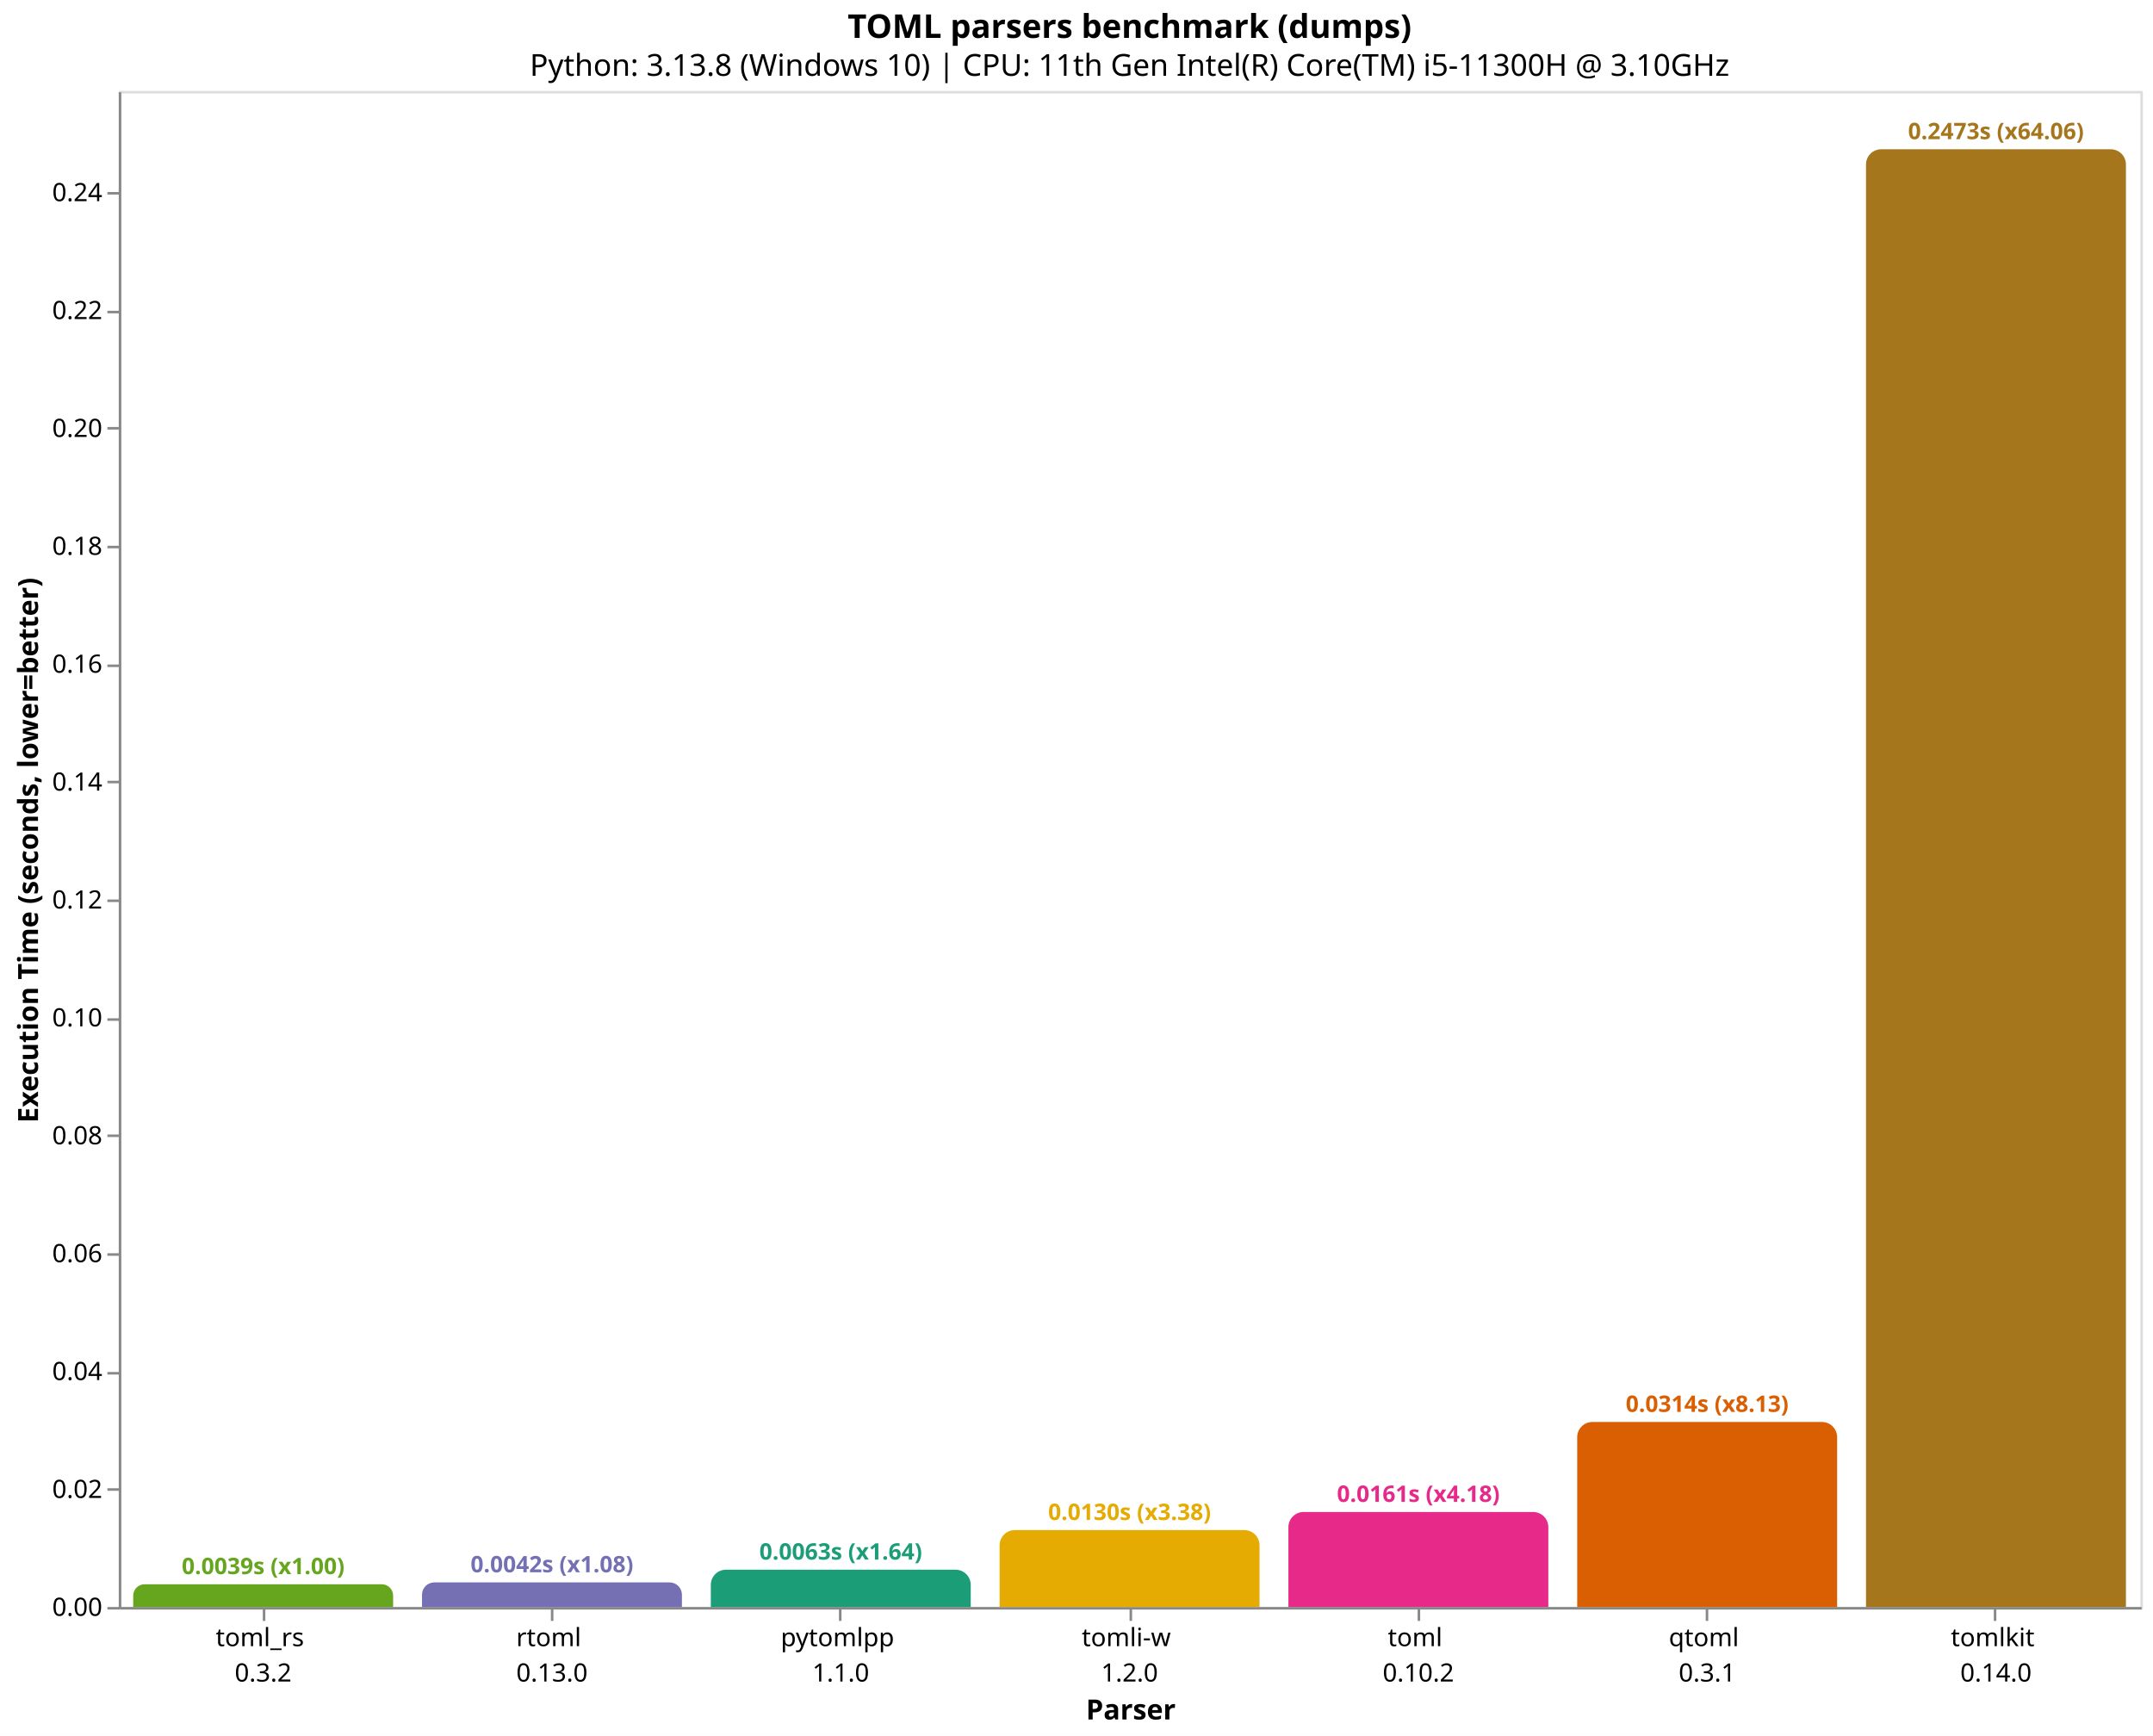
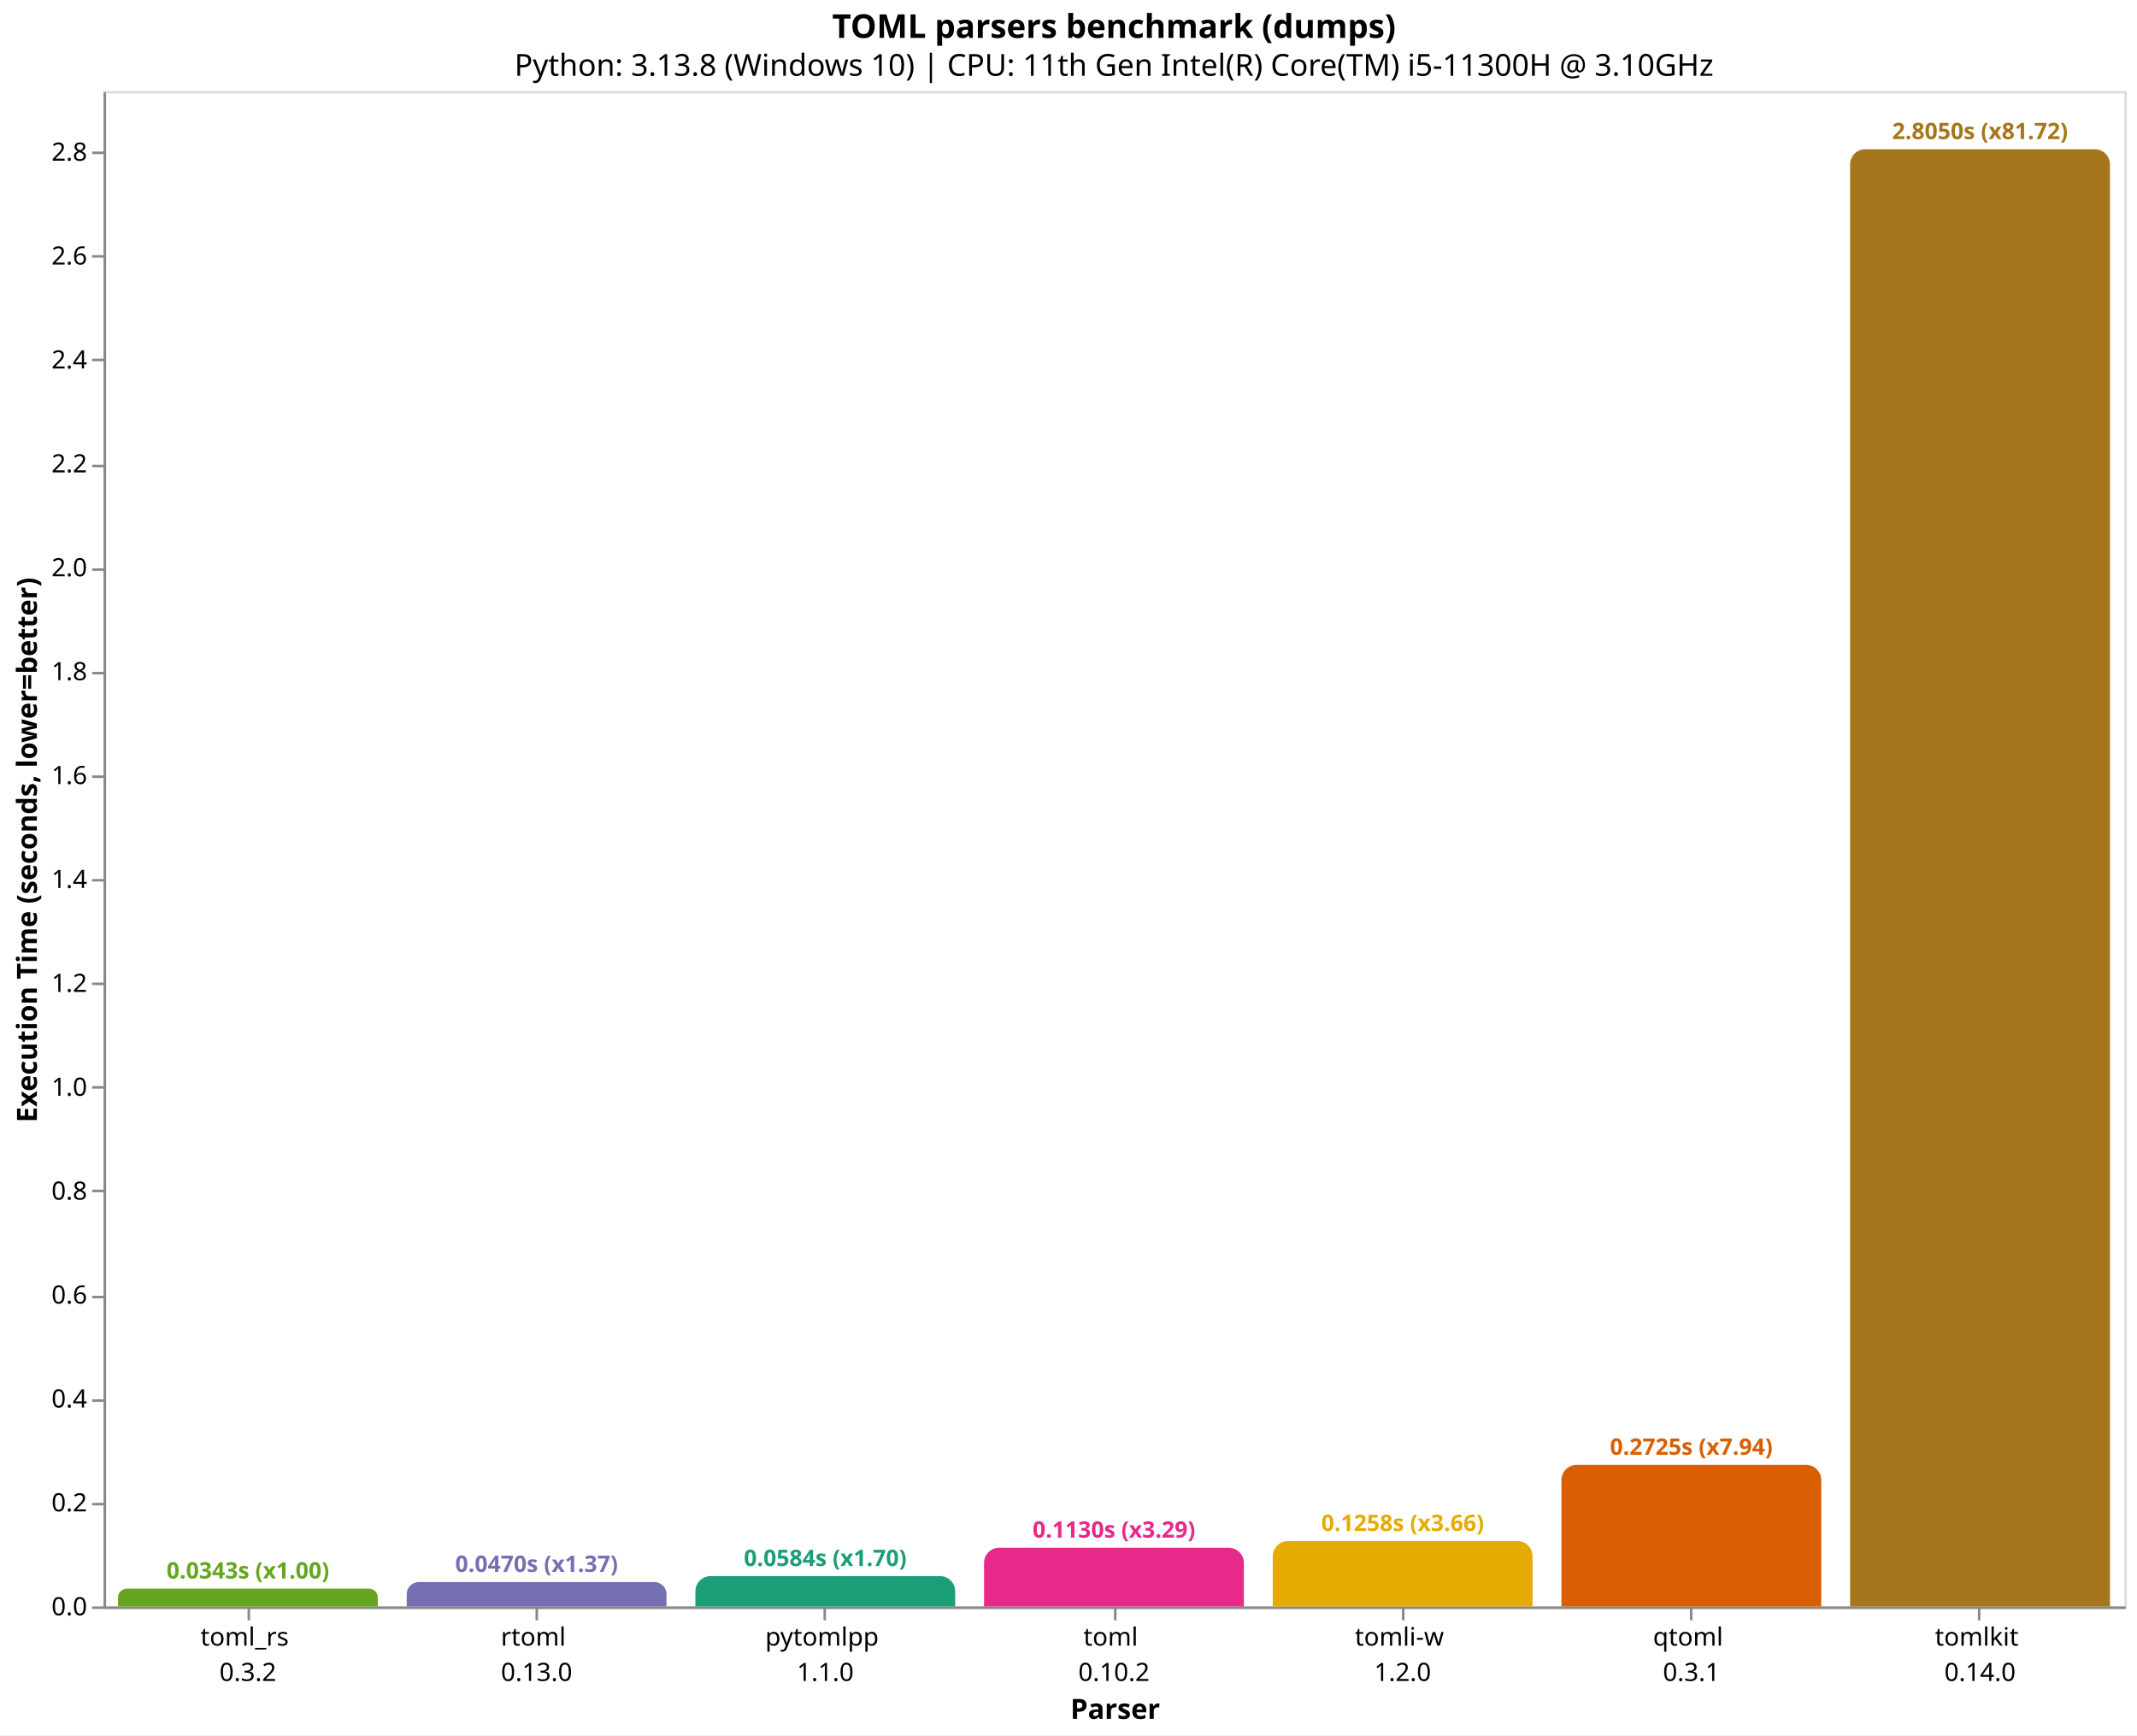
- <svg xmlns="http://www.w3.org/2000/svg" version="1.1" class="marks" width="852" height="687" viewBox="0 0 852 687">
-   <rect width="852" height="687" fill="white" />
-   <g fill="none" stroke-miterlimit="10" transform="translate(47,36)">
+ <svg xmlns="http://www.w3.org/2000/svg" version="1.1" class="marks" width="846" height="687" viewBox="0 0 846 687">
+   <rect width="846" height="687" fill="white" />
+   <g fill="none" stroke-miterlimit="10" transform="translate(41,36)">
    <g class="mark-group role-frame root" role="graphics-object" aria-roledescription="group mark container">
      <g transform="translate(0,0)">
        <path class="background" aria-hidden="true" d="M0.5,0.5h800v600h-800Z" stroke="#ddd" />
        <g>
-           <g class="mark-group role-axis" role="graphics-symbol" aria-roledescription="axis" aria-label="X-axis titled 'Parser' for a discrete scale with 7 values: toml_rs&#10;0.3.2, rtoml&#10;0.13.0, pytomlpp&#10;1.1.0, tomli-w&#10;1.2.0, toml&#10;0.10.2, qtoml&#10;0.3.1, tomlkit&#10;0.14.0">
+           <g class="mark-group role-axis" role="graphics-symbol" aria-roledescription="axis" aria-label="X-axis titled 'Parser' for a discrete scale with 7 values: toml_rs&#10;0.3.2, rtoml&#10;0.13.0, pytomlpp&#10;1.1.0, toml&#10;0.10.2, tomli-w&#10;1.2.0, qtoml&#10;0.3.1, tomlkit&#10;0.14.0">
            <g transform="translate(0.5,600.5)">
              <path class="background" aria-hidden="true" d="M0,0h0v0h0Z" pointer-events="none" />
              <g>
                <g class="mark-rule role-axis-tick" pointer-events="none">
                  <line transform="translate(57,0)" x2="0" y2="5" stroke="#888" stroke-width="1" opacity="1" />
                  <line transform="translate(171,0)" x2="0" y2="5" stroke="#888" stroke-width="1" opacity="1" />
                  <line transform="translate(285,0)" x2="0" y2="5" stroke="#888" stroke-width="1" opacity="1" />
                  <line transform="translate(400,0)" x2="0" y2="5" stroke="#888" stroke-width="1" opacity="1" />
                  <line transform="translate(514,0)" x2="0" y2="5" stroke="#888" stroke-width="1" opacity="1" />
                  <line transform="translate(628,0)" x2="0" y2="5" stroke="#888" stroke-width="1" opacity="1" />
                  <line transform="translate(742,0)" x2="0" y2="5" stroke="#888" stroke-width="1" opacity="1" />
                </g>
                <g class="mark-text role-axis-label" pointer-events="none">
                  <text text-anchor="middle" transform="translate(56.64286,15)" font-family="sans-serif" font-size="10px" fill="#000" opacity="1">
                    <tspan>toml_rs</tspan>
                    <tspan x="0" dy="14">0.3.2</tspan>
                  </text>
                  <text text-anchor="middle" transform="translate(170.9286,15)" font-family="sans-serif" font-size="10px" fill="#000" opacity="1">
                    <tspan>rtoml</tspan>
                    <tspan x="0" dy="14">0.13.0</tspan>
                  </text>
                  <text text-anchor="middle" transform="translate(285.2143,15)" font-family="sans-serif" font-size="10px" fill="#000" opacity="1">
                    <tspan>pytomlpp</tspan>
                    <tspan x="0" dy="14">1.1.0</tspan>
                  </text>
                  <text text-anchor="middle" transform="translate(399.5,15)" font-family="sans-serif" font-size="10px" fill="#000" opacity="1">
+                     <tspan>toml</tspan>
+                     <tspan x="0" dy="14">0.10.2</tspan>
+                   </text>
+                   <text text-anchor="middle" transform="translate(513.7857,15)" font-family="sans-serif" font-size="10px" fill="#000" opacity="1">
                    <tspan>tomli-w</tspan>
                    <tspan x="0" dy="14">1.2.0</tspan>
-                   </text>
-                   <text text-anchor="middle" transform="translate(513.7857,15)" font-family="sans-serif" font-size="10px" fill="#000" opacity="1">
-                     <tspan>toml</tspan>
-                     <tspan x="0" dy="14">0.10.2</tspan>
                  </text>
                  <text text-anchor="middle" transform="translate(628.0714,15)" font-family="sans-serif" font-size="10px" fill="#000" opacity="1">
                    <tspan>qtoml</tspan>
                    <tspan x="0" dy="14">0.3.1</tspan>
                  </text>
                  <text text-anchor="middle" transform="translate(742.3571,15)" font-family="sans-serif" font-size="10px" fill="#000" opacity="1">
                    <tspan>tomlkit</tspan>
                    <tspan x="0" dy="14">0.14.0</tspan>
                  </text>
                </g>
                <g class="mark-rule role-axis-domain" pointer-events="none">
                  <line transform="translate(0,0)" x2="800" y2="0" stroke="#888" stroke-width="1" opacity="1" />
                </g>
                <g class="mark-text role-axis-title" pointer-events="none">
                  <text text-anchor="middle" transform="translate(400,44)" font-family="sans-serif" font-size="11px" font-weight="bold" fill="#000" opacity="1">Parser</text>
                </g>
              </g>
              <path class="foreground" aria-hidden="true" d="" pointer-events="none" display="none" />
            </g>
          </g>
-           <g class="mark-group role-axis" role="graphics-symbol" aria-roledescription="axis" aria-label="Y-axis titled 'Execution Time (seconds, lower=better)' for a linear scale with values from 0.00 to 0.26">
+           <g class="mark-group role-axis" role="graphics-symbol" aria-roledescription="axis" aria-label="Y-axis titled 'Execution Time (seconds, lower=better)' for a linear scale with values from 0.0 to 2.9">
            <g transform="translate(0.5,0.5)">
              <path class="background" aria-hidden="true" d="M0,0h0v0h0Z" pointer-events="none" />
              <g>
                <g class="mark-rule role-axis-tick" pointer-events="none">
                  <line transform="translate(0,600)" x2="-5" y2="0" stroke="#888" stroke-width="1" opacity="1" />
-                   <line transform="translate(0,553)" x2="-5" y2="0" stroke="#888" stroke-width="1" opacity="1" />
-                   <line transform="translate(0,507)" x2="-5" y2="0" stroke="#888" stroke-width="1" opacity="1" />
-                   <line transform="translate(0,460)" x2="-5" y2="0" stroke="#888" stroke-width="1" opacity="1" />
-                   <line transform="translate(0,413)" x2="-5" y2="0" stroke="#888" stroke-width="1" opacity="1" />
-                   <line transform="translate(0,367)" x2="-5" y2="0" stroke="#888" stroke-width="1" opacity="1" />
-                   <line transform="translate(0,320)" x2="-5" y2="0" stroke="#888" stroke-width="1" opacity="1" />
-                   <line transform="translate(0,273)" x2="-5" y2="0" stroke="#888" stroke-width="1" opacity="1" />
-                   <line transform="translate(0,227)" x2="-5" y2="0" stroke="#888" stroke-width="1" opacity="1" />
-                   <line transform="translate(0,180)" x2="-5" y2="0" stroke="#888" stroke-width="1" opacity="1" />
-                   <line transform="translate(0,133)" x2="-5" y2="0" stroke="#888" stroke-width="1" opacity="1" />
-                   <line transform="translate(0,87)" x2="-5" y2="0" stroke="#888" stroke-width="1" opacity="1" />
-                   <line transform="translate(0,40)" x2="-5" y2="0" stroke="#888" stroke-width="1" opacity="1" />
+                   <line transform="translate(0,559)" x2="-5" y2="0" stroke="#888" stroke-width="1" opacity="1" />
+                   <line transform="translate(0,518)" x2="-5" y2="0" stroke="#888" stroke-width="1" opacity="1" />
+                   <line transform="translate(0,477)" x2="-5" y2="0" stroke="#888" stroke-width="1" opacity="1" />
+                   <line transform="translate(0,435)" x2="-5" y2="0" stroke="#888" stroke-width="1" opacity="1" />
+                   <line transform="translate(0,394)" x2="-5" y2="0" stroke="#888" stroke-width="1" opacity="1" />
+                   <line transform="translate(0,353)" x2="-5" y2="0" stroke="#888" stroke-width="1" opacity="1" />
+                   <line transform="translate(0,312)" x2="-5" y2="0" stroke="#888" stroke-width="1" opacity="1" />
+                   <line transform="translate(0,271)" x2="-5" y2="0" stroke="#888" stroke-width="1" opacity="1" />
+                   <line transform="translate(0,230)" x2="-5" y2="0" stroke="#888" stroke-width="1" opacity="1" />
+                   <line transform="translate(0,189)" x2="-5" y2="0" stroke="#888" stroke-width="1" opacity="1" />
+                   <line transform="translate(0,148)" x2="-5" y2="0" stroke="#888" stroke-width="1" opacity="1" />
+                   <line transform="translate(0,106)" x2="-5" y2="0" stroke="#888" stroke-width="1" opacity="1" />
+                   <line transform="translate(0,65)" x2="-5" y2="0" stroke="#888" stroke-width="1" opacity="1" />
+                   <line transform="translate(0,24)" x2="-5" y2="0" stroke="#888" stroke-width="1" opacity="1" />
                </g>
                <g class="mark-text role-axis-label" pointer-events="none">
-                   <text text-anchor="end" transform="translate(-7,603)" font-family="sans-serif" font-size="10px" fill="#000" opacity="1">0.00</text>
-                   <text text-anchor="end" transform="translate(-7,556.343)" font-family="sans-serif" font-size="10px" fill="#000" opacity="1">0.02</text>
-                   <text text-anchor="end" transform="translate(-7,509.6859)" font-family="sans-serif" font-size="10px" fill="#000" opacity="1">0.04</text>
-                   <text text-anchor="end" transform="translate(-7,463.0289)" font-family="sans-serif" font-size="10px" fill="#000" opacity="1">0.06</text>
-                   <text text-anchor="end" transform="translate(-7,416.3719)" font-family="sans-serif" font-size="10px" fill="#000" opacity="1">0.08</text>
-                   <text text-anchor="end" transform="translate(-7,369.7148)" font-family="sans-serif" font-size="10px" fill="#000" opacity="1">0.10</text>
-                   <text text-anchor="end" transform="translate(-7,323.0578)" font-family="sans-serif" font-size="10px" fill="#000" opacity="1">0.12</text>
-                   <text text-anchor="end" transform="translate(-7,276.4008)" font-family="sans-serif" font-size="10px" fill="#000" opacity="1">0.14</text>
-                   <text text-anchor="end" transform="translate(-7,229.7437)" font-family="sans-serif" font-size="10px" fill="#000" opacity="1">0.16</text>
-                   <text text-anchor="end" transform="translate(-7,183.0867)" font-family="sans-serif" font-size="10px" fill="#000" opacity="1">0.18</text>
-                   <text text-anchor="end" transform="translate(-7,136.4297)" font-family="sans-serif" font-size="10px" fill="#000" opacity="1">0.20</text>
-                   <text text-anchor="end" transform="translate(-7,89.77264)" font-family="sans-serif" font-size="10px" fill="#000" opacity="1">0.22</text>
-                   <text text-anchor="end" transform="translate(-7,43.1156)" font-family="sans-serif" font-size="10px" fill="#000" opacity="1">0.24</text>
+                   <text text-anchor="end" transform="translate(-7,603)" font-family="sans-serif" font-size="10px" fill="#000" opacity="1">0.0</text>
+                   <text text-anchor="end" transform="translate(-7,561.8652)" font-family="sans-serif" font-size="10px" fill="#000" opacity="1">0.2</text>
+                   <text text-anchor="end" transform="translate(-7,520.7305)" font-family="sans-serif" font-size="10px" fill="#000" opacity="1">0.4</text>
+                   <text text-anchor="end" transform="translate(-7,479.5957)" font-family="sans-serif" font-size="10px" fill="#000" opacity="1">0.6</text>
+                   <text text-anchor="end" transform="translate(-7,438.461)" font-family="sans-serif" font-size="10px" fill="#000" opacity="1">0.8</text>
+                   <text text-anchor="end" transform="translate(-7,397.3262)" font-family="sans-serif" font-size="10px" fill="#000" opacity="1">1.0</text>
+                   <text text-anchor="end" transform="translate(-7,356.1915)" font-family="sans-serif" font-size="10px" fill="#000" opacity="1">1.2</text>
+                   <text text-anchor="end" transform="translate(-7,315.0567)" font-family="sans-serif" font-size="10px" fill="#000" opacity="1">1.4</text>
+                   <text text-anchor="end" transform="translate(-7,273.9219)" font-family="sans-serif" font-size="10px" fill="#000" opacity="1">1.6</text>
+                   <text text-anchor="end" transform="translate(-7,232.7872)" font-family="sans-serif" font-size="10px" fill="#000" opacity="1">1.8</text>
+                   <text text-anchor="end" transform="translate(-7,191.6524)" font-family="sans-serif" font-size="10px" fill="#000" opacity="1">2.0</text>
+                   <text text-anchor="end" transform="translate(-7,150.5177)" font-family="sans-serif" font-size="10px" fill="#000" opacity="1">2.2</text>
+                   <text text-anchor="end" transform="translate(-7,109.3829)" font-family="sans-serif" font-size="10px" fill="#000" opacity="1">2.4</text>
+                   <text text-anchor="end" transform="translate(-7,68.24815)" font-family="sans-serif" font-size="10px" fill="#000" opacity="1">2.6</text>
+                   <text text-anchor="end" transform="translate(-7,27.1134)" font-family="sans-serif" font-size="10px" fill="#000" opacity="1">2.8</text>
                </g>
                <g class="mark-rule role-axis-domain" pointer-events="none">
                  <line transform="translate(0,600)" x2="0" y2="-600" stroke="#888" stroke-width="1" opacity="1" />
                </g>
                <g class="mark-text role-axis-title" pointer-events="none">
-                   <text text-anchor="middle" transform="translate(-30.46289,300) rotate(-90) translate(0,-2)" font-family="sans-serif" font-size="11px" font-weight="bold" fill="#000" opacity="1">Execution Time (seconds, lower=better)</text>
+                   <text text-anchor="middle" transform="translate(-24.90137,300) rotate(-90) translate(0,-2)" font-family="sans-serif" font-size="11px" font-weight="bold" fill="#000" opacity="1">Execution Time (seconds, lower=better)</text>
                </g>
              </g>
              <path class="foreground" aria-hidden="true" d="" pointer-events="none" display="none" />
            </g>
          </g>
          <g class="mark-group role-scope" role="graphics-object" aria-roledescription="group mark container">
-             <g transform="translate(5.714286,590.994)">
-               <path class="background" aria-hidden="true" d="M4.503,0L98.354,0C100.839,0,102.857,2.018,102.857,4.503L102.857,9.006C102.857,9.006,102.857,9.006,102.857,9.006L0,9.006C0,9.006,0,9.006,0,9.006L0,4.503C0,2.018,2.018,0,4.503,0Z" />
+             <g transform="translate(5.714286,592.9402)">
+               <path class="background" aria-hidden="true" d="M3.53,0L99.327,0C101.275,0,102.857,1.582,102.857,3.53L102.857,7.06C102.857,7.06,102.857,7.06,102.857,7.06L0,7.06C0,7.06,0,7.06,0,7.06L0,3.53C0,1.582,1.582,0,3.53,0Z" />
              <g clip-path="url(#clip8)">
                <g class="mark-group role-scope" role="graphics-object" aria-roledescription="group mark container">
-                   <g transform="translate(0,-590.994)">
-                     <path class="background" aria-hidden="true" d="M0,0h102.857v0h-102.857Z" />
-                     <g>
-                       <g class="mark-rect role-mark layer_0_marks" role="graphics-object" aria-roledescription="rect mark container">
-                         <path aria-label="Parser: toml_rs&#10;0.3.2; Execution Time (seconds, lower=better): 0.00386050000088; parser: toml_rs; Execution Time (s): 0.0039; Slowdown: 1.00" role="graphics-symbol" aria-roledescription="bar" d="M0,590.994h102.857v9.006h-102.857Z" fill="#66a61e" />
-                       </g>
-                     </g>
-                     <path class="foreground" aria-hidden="true" d="" display="none" />
-                   </g>
-                 </g>
-               </g>
-               <path class="foreground" aria-hidden="true" d="" display="none" />
-             </g>
-             <g transform="translate(120,590.2652)">
-               <path class="background" aria-hidden="true" d="M4.867,0L97.99,0C100.676,0,102.857,2.181,102.857,4.867L102.857,9.735C102.857,9.735,102.857,9.735,102.857,9.735L0,9.735C0,9.735,0,9.735,0,9.735L0,4.867C0,2.181,2.181,0,4.867,0Z" />
+                   <g transform="translate(0,-592.9402)">
+                     <path class="background" aria-hidden="true" d="M0,0h102.857v0h-102.857Z" />
+                     <g>
+                       <g class="mark-rect role-mark layer_0_marks" role="graphics-object" aria-roledescription="rect mark container">
+                         <path aria-label="Parser: toml_rs&#10;0.3.2; Execution Time (seconds, lower=better): 0.0343253000028; parser: toml_rs; Execution Time (s): 0.0343; Slowdown: 1.00" role="graphics-symbol" aria-roledescription="bar" d="M0,592.94h102.857v7.06h-102.857Z" fill="#66a61e" />
+                       </g>
+                     </g>
+                     <path class="foreground" aria-hidden="true" d="" display="none" />
+                   </g>
+                 </g>
+               </g>
+               <path class="foreground" aria-hidden="true" d="" display="none" />
+             </g>
+             <g transform="translate(120,590.3271)">
+               <path class="background" aria-hidden="true" d="M4.836,0L98.021,0C100.69,0,102.857,2.167,102.857,4.836L102.857,9.673C102.857,9.673,102.857,9.673,102.857,9.673L0,9.673C0,9.673,0,9.673,0,9.673L0,4.836C0,2.167,2.167,0,4.836,0Z" />
              <g clip-path="url(#clip9)">
                <g class="mark-group role-scope" role="graphics-object" aria-roledescription="group mark container">
-                   <g transform="translate(0,-590.2652)">
-                     <path class="background" aria-hidden="true" d="M0,0h102.857v0h-102.857Z" />
-                     <g>
-                       <g class="mark-rect role-mark layer_0_marks" role="graphics-object" aria-roledescription="rect mark container">
-                         <path aria-label="Parser: rtoml&#10;0.13.0; Execution Time (seconds, lower=better): 0.00417290000041; parser: rtoml; Execution Time (s): 0.0042; Slowdown: 1.08" role="graphics-symbol" aria-roledescription="bar" d="M0,590.265h102.857v9.735h-102.857Z" fill="#7570b3" />
-                       </g>
-                     </g>
-                     <path class="foreground" aria-hidden="true" d="" display="none" />
-                   </g>
-                 </g>
-               </g>
-               <path class="foreground" aria-hidden="true" d="" display="none" />
-             </g>
-             <g transform="translate(234.2857,585.2347)">
-               <path class="background" aria-hidden="true" d="M6,0L96.857,0C100.169,0,102.857,2.689,102.857,6L102.857,14.765C102.857,14.765,102.857,14.765,102.857,14.765L0,14.765C0,14.765,0,14.765,0,14.765L0,6C0,2.689,2.689,0,6,0Z" />
+                   <g transform="translate(0,-590.3271)">
+                     <path class="background" aria-hidden="true" d="M0,0h102.857v0h-102.857Z" />
+                     <g>
+                       <g class="mark-rect role-mark layer_0_marks" role="graphics-object" aria-roledescription="rect mark container">
+                         <path aria-label="Parser: rtoml&#10;0.13.0; Execution Time (seconds, lower=better): 0.0470305000017; parser: rtoml; Execution Time (s): 0.0470; Slowdown: 1.37" role="graphics-symbol" aria-roledescription="bar" d="M0,590.327h102.857v9.673h-102.857Z" fill="#7570b3" />
+                       </g>
+                     </g>
+                     <path class="foreground" aria-hidden="true" d="" display="none" />
+                   </g>
+                 </g>
+               </g>
+               <path class="foreground" aria-hidden="true" d="" display="none" />
+             </g>
+             <g transform="translate(234.2857,587.993)">
+               <path class="background" aria-hidden="true" d="M6,0L96.857,0C100.169,0,102.857,2.689,102.857,6L102.857,12.007C102.857,12.007,102.857,12.007,102.857,12.007L0,12.007C0,12.007,0,12.007,0,12.007L0,6C0,2.689,2.689,0,6,0Z" />
              <g clip-path="url(#clip10)">
                <g class="mark-group role-scope" role="graphics-object" aria-roledescription="group mark container">
-                   <g transform="translate(0,-585.2347)">
-                     <path class="background" aria-hidden="true" d="M0,0h102.857v0h-102.857Z" />
-                     <g>
-                       <g class="mark-rect role-mark layer_0_marks" role="graphics-object" aria-roledescription="rect mark container">
-                         <path aria-label="Parser: pytomlpp&#10;1.1.0; Execution Time (seconds, lower=better): 0.00632929999847; parser: pytomlpp; Execution Time (s): 0.0063; Slowdown: 1.64" role="graphics-symbol" aria-roledescription="bar" d="M0,585.235h102.857v14.765h-102.857Z" fill="#1b9e77" />
-                       </g>
-                     </g>
-                     <path class="foreground" aria-hidden="true" d="" display="none" />
-                   </g>
-                 </g>
-               </g>
-               <path class="foreground" aria-hidden="true" d="" display="none" />
-             </g>
-             <g transform="translate(348.5714,569.5661)">
-               <path class="background" aria-hidden="true" d="M6,0L96.857,0C100.169,0,102.857,2.689,102.857,6L102.857,30.434C102.857,30.434,102.857,30.434,102.857,30.434L0,30.434C0,30.434,0,30.434,0,30.434L0,6C0,2.689,2.689,0,6,0Z" />
+                   <g transform="translate(0,-587.993)">
+                     <path class="background" aria-hidden="true" d="M0,0h102.857v0h-102.857Z" />
+                     <g>
+                       <g class="mark-rect role-mark layer_0_marks" role="graphics-object" aria-roledescription="rect mark container">
+                         <path aria-label="Parser: pytomlpp&#10;1.1.0; Execution Time (seconds, lower=better): 0.0583790000019; parser: pytomlpp; Execution Time (s): 0.0584; Slowdown: 1.70" role="graphics-symbol" aria-roledescription="bar" d="M0,587.993h102.857v12.007h-102.857Z" fill="#1b9e77" />
+                       </g>
+                     </g>
+                     <path class="foreground" aria-hidden="true" d="" display="none" />
+                   </g>
+                 </g>
+               </g>
+               <path class="foreground" aria-hidden="true" d="" display="none" />
+             </g>
+             <g transform="translate(348.5714,576.7563)">
+               <path class="background" aria-hidden="true" d="M6,0L96.857,0C100.169,0,102.857,2.689,102.857,6L102.857,23.244C102.857,23.244,102.857,23.244,102.857,23.244L0,23.244C0,23.244,0,23.244,0,23.244L0,6C0,2.689,2.689,0,6,0Z" />
              <g clip-path="url(#clip11)">
                <g class="mark-group role-scope" role="graphics-object" aria-roledescription="group mark container">
-                   <g transform="translate(0,-569.5661)">
-                     <path class="background" aria-hidden="true" d="M0,0h102.857v0h-102.857Z" />
-                     <g>
-                       <g class="mark-rect role-mark layer_0_marks" role="graphics-object" aria-roledescription="rect mark container">
-                         <path aria-label="Parser: tomli-w&#10;1.2.0; Execution Time (seconds, lower=better): 0.0130457999985; parser: tomli-w; Execution Time (s): 0.0130; Slowdown: 3.38" role="graphics-symbol" aria-roledescription="bar" d="M0,569.566h102.857v30.434h-102.857Z" fill="#e6ab02" />
-                       </g>
-                     </g>
-                     <path class="foreground" aria-hidden="true" d="" display="none" />
-                   </g>
-                 </g>
-               </g>
-               <path class="foreground" aria-hidden="true" d="" display="none" />
-             </g>
-             <g transform="translate(462.8571,562.3982)">
-               <path class="background" aria-hidden="true" d="M6,0L96.857,0C100.169,0,102.857,2.689,102.857,6L102.857,37.602C102.857,37.602,102.857,37.602,102.857,37.602L0,37.602C0,37.602,0,37.602,0,37.602L0,6C0,2.689,2.689,0,6,0Z" />
+                   <g transform="translate(0,-576.7563)">
+                     <path class="background" aria-hidden="true" d="M0,0h102.857v0h-102.857Z" />
+                     <g>
+                       <g class="mark-rect role-mark layer_0_marks" role="graphics-object" aria-roledescription="rect mark container">
+                         <path aria-label="Parser: toml&#10;0.10.2; Execution Time (seconds, lower=better): 0.113012400001; parser: toml; Execution Time (s): 0.1130; Slowdown: 3.29" role="graphics-symbol" aria-roledescription="bar" d="M0,576.756h102.857v23.244h-102.857Z" fill="#e7298a" />
+                       </g>
+                     </g>
+                     <path class="foreground" aria-hidden="true" d="" display="none" />
+                   </g>
+                 </g>
+               </g>
+               <path class="foreground" aria-hidden="true" d="" display="none" />
+             </g>
+             <g transform="translate(462.8571,574.127)">
+               <path class="background" aria-hidden="true" d="M6,0L96.857,0C100.169,0,102.857,2.689,102.857,6L102.857,25.873C102.857,25.873,102.857,25.873,102.857,25.873L0,25.873C0,25.873,0,25.873,0,25.873L0,6C0,2.689,2.689,0,6,0Z" />
              <g clip-path="url(#clip12)">
                <g class="mark-group role-scope" role="graphics-object" aria-roledescription="group mark container">
-                   <g transform="translate(0,-562.3982)">
-                     <path class="background" aria-hidden="true" d="M0,0h102.857v0h-102.857Z" />
-                     <g>
-                       <g class="mark-rect role-mark layer_0_marks" role="graphics-object" aria-roledescription="rect mark container">
-                         <path aria-label="Parser: toml&#10;0.10.2; Execution Time (seconds, lower=better): 0.016118399999; parser: toml; Execution Time (s): 0.0161; Slowdown: 4.18" role="graphics-symbol" aria-roledescription="bar" d="M0,562.398h102.857v37.602h-102.857Z" fill="#e7298a" />
-                       </g>
-                     </g>
-                     <path class="foreground" aria-hidden="true" d="" display="none" />
-                   </g>
-                 </g>
-               </g>
-               <path class="foreground" aria-hidden="true" d="" display="none" />
-             </g>
-             <g transform="translate(577.1429,526.7786)">
-               <path class="background" aria-hidden="true" d="M6,0L96.857,0C100.169,0,102.857,2.689,102.857,6L102.857,73.221C102.857,73.221,102.857,73.221,102.857,73.221L0,73.221C0,73.221,0,73.221,0,73.221L0,6C0,2.689,2.689,0,6,0Z" />
+                   <g transform="translate(0,-574.127)">
+                     <path class="background" aria-hidden="true" d="M0,0h102.857v0h-102.857Z" />
+                     <g>
+                       <g class="mark-rect role-mark layer_0_marks" role="graphics-object" aria-roledescription="rect mark container">
+                         <path aria-label="Parser: tomli-w&#10;1.2.0; Execution Time (seconds, lower=better): 0.1257965; parser: tomli-w; Execution Time (s): 0.1258; Slowdown: 3.66" role="graphics-symbol" aria-roledescription="bar" d="M0,574.127h102.857v25.873h-102.857Z" fill="#e6ab02" />
+                       </g>
+                     </g>
+                     <path class="foreground" aria-hidden="true" d="" display="none" />
+                   </g>
+                 </g>
+               </g>
+               <path class="foreground" aria-hidden="true" d="" display="none" />
+             </g>
+             <g transform="translate(577.1429,543.9499)">
+               <path class="background" aria-hidden="true" d="M6,0L96.857,0C100.169,0,102.857,2.689,102.857,6L102.857,56.05C102.857,56.05,102.857,56.05,102.857,56.05L0,56.05C0,56.05,0,56.05,0,56.05L0,6C0,2.689,2.689,0,6,0Z" />
              <g clip-path="url(#clip13)">
                <g class="mark-group role-scope" role="graphics-object" aria-roledescription="group mark container">
-                   <g transform="translate(0,-526.7786)">
-                     <path class="background" aria-hidden="true" d="M0,0h102.857v0h-102.857Z" />
-                     <g>
-                       <g class="mark-rect role-mark layer_0_marks" role="graphics-object" aria-roledescription="rect mark container">
-                         <path aria-label="Parser: qtoml&#10;0.3.1; Execution Time (seconds, lower=better): 0.0313870999998; parser: qtoml; Execution Time (s): 0.0314; Slowdown: 8.13" role="graphics-symbol" aria-roledescription="bar" d="M0,526.779h102.857v73.221h-102.857Z" fill="#d95f02" />
+                   <g transform="translate(0,-543.9499)">
+                     <path class="background" aria-hidden="true" d="M0,0h102.857v0h-102.857Z" />
+                     <g>
+                       <g class="mark-rect role-mark layer_0_marks" role="graphics-object" aria-roledescription="rect mark container">
+                         <path aria-label="Parser: qtoml&#10;0.3.1; Execution Time (seconds, lower=better): 0.2725192; parser: qtoml; Execution Time (s): 0.2725; Slowdown: 7.94" role="graphics-symbol" aria-roledescription="bar" d="M0,543.95h102.857v56.05h-102.857Z" fill="#d95f02" />
                      </g>
                    </g>
                    <path class="foreground" aria-hidden="true" d="" display="none" />
                  </g>
                </g>
              </g>
              <path class="foreground" aria-hidden="true" d="" display="none" />
            </g>
            <g transform="translate(691.4286,23.07692)">
              <path class="background" aria-hidden="true" d="M6,0L96.857,0C100.169,0,102.857,2.689,102.857,6L102.857,576.923C102.857,576.923,102.857,576.923,102.857,576.923L0,576.923C0,576.923,0,576.923,0,576.923L0,6C0,2.689,2.689,0,6,0Z" />
              <g clip-path="url(#clip14)">
                <g class="mark-group role-scope" role="graphics-object" aria-roledescription="group mark container">
                  <g transform="translate(0,-23.07692)">
                    <path class="background" aria-hidden="true" d="M0,0h102.857v0h-102.857Z" />
                    <g>
                      <g class="mark-rect role-mark layer_0_marks" role="graphics-object" aria-roledescription="rect mark container">
-                         <path aria-label="Parser: tomlkit&#10;0.14.0; Execution Time (seconds, lower=better): 0.247303799999; parser: tomlkit; Execution Time (s): 0.2473; Slowdown: 64.06" role="graphics-symbol" aria-roledescription="bar" d="M0,23.077h102.857v576.923h-102.857Z" fill="#a6761d" />
+                         <path aria-label="Parser: tomlkit&#10;0.14.0; Execution Time (seconds, lower=better): 2.8050394; parser: tomlkit; Execution Time (s): 2.8050; Slowdown: 81.72" role="graphics-symbol" aria-roledescription="bar" d="M0,23.077h102.857v576.923h-102.857Z" fill="#a6761d" />
                      </g>
                    </g>
                    <path class="foreground" aria-hidden="true" d="" display="none" />
                  </g>
                </g>
              </g>
              <path class="foreground" aria-hidden="true" d="" display="none" />
            </g>
          </g>
          <g class="mark-text role-mark layer_1_marks" role="graphics-object" aria-roledescription="text mark container">
-             <text aria-label="Parser: toml_rs&#10;0.3.2; Execution Time (seconds, lower=better): 0.00386050000088; parser: toml_rs; label: 0.0039s (x1.00); Execution Time (s): 0.0039; Slowdown: 1.00" role="graphics-symbol" aria-roledescription="text mark" text-anchor="middle" transform="translate(57.14286,586.994)" font-family="sans-serif" font-size="9px" font-weight="bold" fill="#66a61e">0.0039s (x1.00)</text>
-             <text aria-label="Parser: rtoml&#10;0.13.0; Execution Time (seconds, lower=better): 0.00417290000041; parser: rtoml; label: 0.0042s (x1.08); Execution Time (s): 0.0042; Slowdown: 1.08" role="graphics-symbol" aria-roledescription="text mark" text-anchor="middle" transform="translate(171.4286,586.2652)" font-family="sans-serif" font-size="9px" font-weight="bold" fill="#7570b3">0.0042s (x1.08)</text>
-             <text aria-label="Parser: pytomlpp&#10;1.1.0; Execution Time (seconds, lower=better): 0.00632929999847; parser: pytomlpp; label: 0.0063s (x1.64); Execution Time (s): 0.0063; Slowdown: 1.64" role="graphics-symbol" aria-roledescription="text mark" text-anchor="middle" transform="translate(285.7143,581.2347)" font-family="sans-serif" font-size="9px" font-weight="bold" fill="#1b9e77">0.0063s (x1.64)</text>
-             <text aria-label="Parser: tomli-w&#10;1.2.0; Execution Time (seconds, lower=better): 0.0130457999985; parser: tomli-w; label: 0.0130s (x3.38); Execution Time (s): 0.0130; Slowdown: 3.38" role="graphics-symbol" aria-roledescription="text mark" text-anchor="middle" transform="translate(400,565.5661)" font-family="sans-serif" font-size="9px" font-weight="bold" fill="#e6ab02">0.0130s (x3.38)</text>
-             <text aria-label="Parser: toml&#10;0.10.2; Execution Time (seconds, lower=better): 0.016118399999; parser: toml; label: 0.0161s (x4.18); Execution Time (s): 0.0161; Slowdown: 4.18" role="graphics-symbol" aria-roledescription="text mark" text-anchor="middle" transform="translate(514.2857,558.3982)" font-family="sans-serif" font-size="9px" font-weight="bold" fill="#e7298a">0.0161s (x4.18)</text>
-             <text aria-label="Parser: qtoml&#10;0.3.1; Execution Time (seconds, lower=better): 0.0313870999998; parser: qtoml; label: 0.0314s (x8.13); Execution Time (s): 0.0314; Slowdown: 8.13" role="graphics-symbol" aria-roledescription="text mark" text-anchor="middle" transform="translate(628.5714,522.7786)" font-family="sans-serif" font-size="9px" font-weight="bold" fill="#d95f02">0.0314s (x8.13)</text>
-             <text aria-label="Parser: tomlkit&#10;0.14.0; Execution Time (seconds, lower=better): 0.247303799999; parser: tomlkit; label: 0.2473s (x64.06); Execution Time (s): 0.2473; Slowdown: 64.06" role="graphics-symbol" aria-roledescription="text mark" text-anchor="middle" transform="translate(742.8571,19.07692)" font-family="sans-serif" font-size="9px" font-weight="bold" fill="#a6761d">0.2473s (x64.06)</text>
+             <text aria-label="Parser: toml_rs&#10;0.3.2; Execution Time (seconds, lower=better): 0.0343253000028; parser: toml_rs; label: 0.0343s (x1.00); Execution Time (s): 0.0343; Slowdown: 1.00" role="graphics-symbol" aria-roledescription="text mark" text-anchor="middle" transform="translate(57.14286,588.9402)" font-family="sans-serif" font-size="9px" font-weight="bold" fill="#66a61e">0.0343s (x1.00)</text>
+             <text aria-label="Parser: rtoml&#10;0.13.0; Execution Time (seconds, lower=better): 0.0470305000017; parser: rtoml; label: 0.0470s (x1.37); Execution Time (s): 0.0470; Slowdown: 1.37" role="graphics-symbol" aria-roledescription="text mark" text-anchor="middle" transform="translate(171.4286,586.3271)" font-family="sans-serif" font-size="9px" font-weight="bold" fill="#7570b3">0.0470s (x1.37)</text>
+             <text aria-label="Parser: pytomlpp&#10;1.1.0; Execution Time (seconds, lower=better): 0.0583790000019; parser: pytomlpp; label: 0.0584s (x1.70); Execution Time (s): 0.0584; Slowdown: 1.70" role="graphics-symbol" aria-roledescription="text mark" text-anchor="middle" transform="translate(285.7143,583.993)" font-family="sans-serif" font-size="9px" font-weight="bold" fill="#1b9e77">0.0584s (x1.70)</text>
+             <text aria-label="Parser: toml&#10;0.10.2; Execution Time (seconds, lower=better): 0.113012400001; parser: toml; label: 0.1130s (x3.29); Execution Time (s): 0.1130; Slowdown: 3.29" role="graphics-symbol" aria-roledescription="text mark" text-anchor="middle" transform="translate(400,572.7563)" font-family="sans-serif" font-size="9px" font-weight="bold" fill="#e7298a">0.1130s (x3.29)</text>
+             <text aria-label="Parser: tomli-w&#10;1.2.0; Execution Time (seconds, lower=better): 0.1257965; parser: tomli-w; label: 0.1258s (x3.66); Execution Time (s): 0.1258; Slowdown: 3.66" role="graphics-symbol" aria-roledescription="text mark" text-anchor="middle" transform="translate(514.2857,570.127)" font-family="sans-serif" font-size="9px" font-weight="bold" fill="#e6ab02">0.1258s (x3.66)</text>
+             <text aria-label="Parser: qtoml&#10;0.3.1; Execution Time (seconds, lower=better): 0.2725192; parser: qtoml; label: 0.2725s (x7.94); Execution Time (s): 0.2725; Slowdown: 7.94" role="graphics-symbol" aria-roledescription="text mark" text-anchor="middle" transform="translate(628.5714,539.9499)" font-family="sans-serif" font-size="9px" font-weight="bold" fill="#d95f02">0.2725s (x7.94)</text>
+             <text aria-label="Parser: tomlkit&#10;0.14.0; Execution Time (seconds, lower=better): 2.8050394; parser: tomlkit; label: 2.8050s (x81.72); Execution Time (s): 2.8050; Slowdown: 81.72" role="graphics-symbol" aria-roledescription="text mark" text-anchor="middle" transform="translate(742.8571,19.07692)" font-family="sans-serif" font-size="9px" font-weight="bold" fill="#a6761d">2.8050s (x81.72)</text>
          </g>
          <g class="mark-group role-title">
            <g transform="translate(400,-31)">
              <path class="background" aria-hidden="true" d="M0,0h0v0h0Z" pointer-events="none" />
              <g>
                <g class="mark-text role-title-text" role="graphics-symbol" aria-roledescription="title" aria-label="Title text 'TOML parsers benchmark (dumps)'" pointer-events="none">
                  <text text-anchor="middle" transform="translate(0,10)" font-family="sans-serif" font-size="13px" font-weight="bold" fill="#000" opacity="1">TOML parsers benchmark (dumps)</text>
                </g>
                <g class="mark-text role-title-subtitle" role="graphics-symbol" aria-roledescription="subtitle" aria-label="Subtitle text 'Python: 3.13.8 (Windows 10) | CPU: 11th Gen Intel(R) Core(TM) i5-11300H @ 3.10GHz'" pointer-events="none">
                  <text text-anchor="middle" transform="translate(0,25)" font-family="sans-serif" font-size="12px" fill="#000" opacity="1">Python: 3.13.8 (Windows 10) | CPU: 11th Gen Intel(R) Core(TM) i5-11300H @ 3.10GHz</text>
                </g>
              </g>
              <path class="foreground" aria-hidden="true" d="" pointer-events="none" display="none" />
            </g>
          </g>
        </g>
        <path class="foreground" aria-hidden="true" d="" display="none" />
      </g>
    </g>
  </g>
  <defs>
    <clipPath id="clip8">
-       <path d="M4.503,0L98.354,0C100.839,0,102.857,2.018,102.857,4.503L102.857,9.006C102.857,9.006,102.857,9.006,102.857,9.006L0,9.006C0,9.006,0,9.006,0,9.006L0,4.503C0,2.018,2.018,0,4.503,0Z" />
+       <path d="M3.53,0L99.327,0C101.275,0,102.857,1.582,102.857,3.53L102.857,7.06C102.857,7.06,102.857,7.06,102.857,7.06L0,7.06C0,7.06,0,7.06,0,7.06L0,3.53C0,1.582,1.582,0,3.53,0Z" />
    </clipPath>
    <clipPath id="clip9">
-       <path d="M4.867,0L97.99,0C100.676,0,102.857,2.181,102.857,4.867L102.857,9.735C102.857,9.735,102.857,9.735,102.857,9.735L0,9.735C0,9.735,0,9.735,0,9.735L0,4.867C0,2.181,2.181,0,4.867,0Z" />
+       <path d="M4.836,0L98.021,0C100.69,0,102.857,2.167,102.857,4.836L102.857,9.673C102.857,9.673,102.857,9.673,102.857,9.673L0,9.673C0,9.673,0,9.673,0,9.673L0,4.836C0,2.167,2.167,0,4.836,0Z" />
    </clipPath>
    <clipPath id="clip10">
-       <path d="M6,0L96.857,0C100.169,0,102.857,2.689,102.857,6L102.857,14.765C102.857,14.765,102.857,14.765,102.857,14.765L0,14.765C0,14.765,0,14.765,0,14.765L0,6C0,2.689,2.689,0,6,0Z" />
+       <path d="M6,0L96.857,0C100.169,0,102.857,2.689,102.857,6L102.857,12.007C102.857,12.007,102.857,12.007,102.857,12.007L0,12.007C0,12.007,0,12.007,0,12.007L0,6C0,2.689,2.689,0,6,0Z" />
    </clipPath>
    <clipPath id="clip11">
-       <path d="M6,0L96.857,0C100.169,0,102.857,2.689,102.857,6L102.857,30.434C102.857,30.434,102.857,30.434,102.857,30.434L0,30.434C0,30.434,0,30.434,0,30.434L0,6C0,2.689,2.689,0,6,0Z" />
+       <path d="M6,0L96.857,0C100.169,0,102.857,2.689,102.857,6L102.857,23.244C102.857,23.244,102.857,23.244,102.857,23.244L0,23.244C0,23.244,0,23.244,0,23.244L0,6C0,2.689,2.689,0,6,0Z" />
    </clipPath>
    <clipPath id="clip12">
-       <path d="M6,0L96.857,0C100.169,0,102.857,2.689,102.857,6L102.857,37.602C102.857,37.602,102.857,37.602,102.857,37.602L0,37.602C0,37.602,0,37.602,0,37.602L0,6C0,2.689,2.689,0,6,0Z" />
+       <path d="M6,0L96.857,0C100.169,0,102.857,2.689,102.857,6L102.857,25.873C102.857,25.873,102.857,25.873,102.857,25.873L0,25.873C0,25.873,0,25.873,0,25.873L0,6C0,2.689,2.689,0,6,0Z" />
    </clipPath>
    <clipPath id="clip13">
-       <path d="M6,0L96.857,0C100.169,0,102.857,2.689,102.857,6L102.857,73.221C102.857,73.221,102.857,73.221,102.857,73.221L0,73.221C0,73.221,0,73.221,0,73.221L0,6C0,2.689,2.689,0,6,0Z" />
+       <path d="M6,0L96.857,0C100.169,0,102.857,2.689,102.857,6L102.857,56.05C102.857,56.05,102.857,56.05,102.857,56.05L0,56.05C0,56.05,0,56.05,0,56.05L0,6C0,2.689,2.689,0,6,0Z" />
    </clipPath>
    <clipPath id="clip14">
      <path d="M6,0L96.857,0C100.169,0,102.857,2.689,102.857,6L102.857,576.923C102.857,576.923,102.857,576.923,102.857,576.923L0,576.923C0,576.923,0,576.923,0,576.923L0,6C0,2.689,2.689,0,6,0Z" />
    </clipPath>
  </defs>
</svg>
